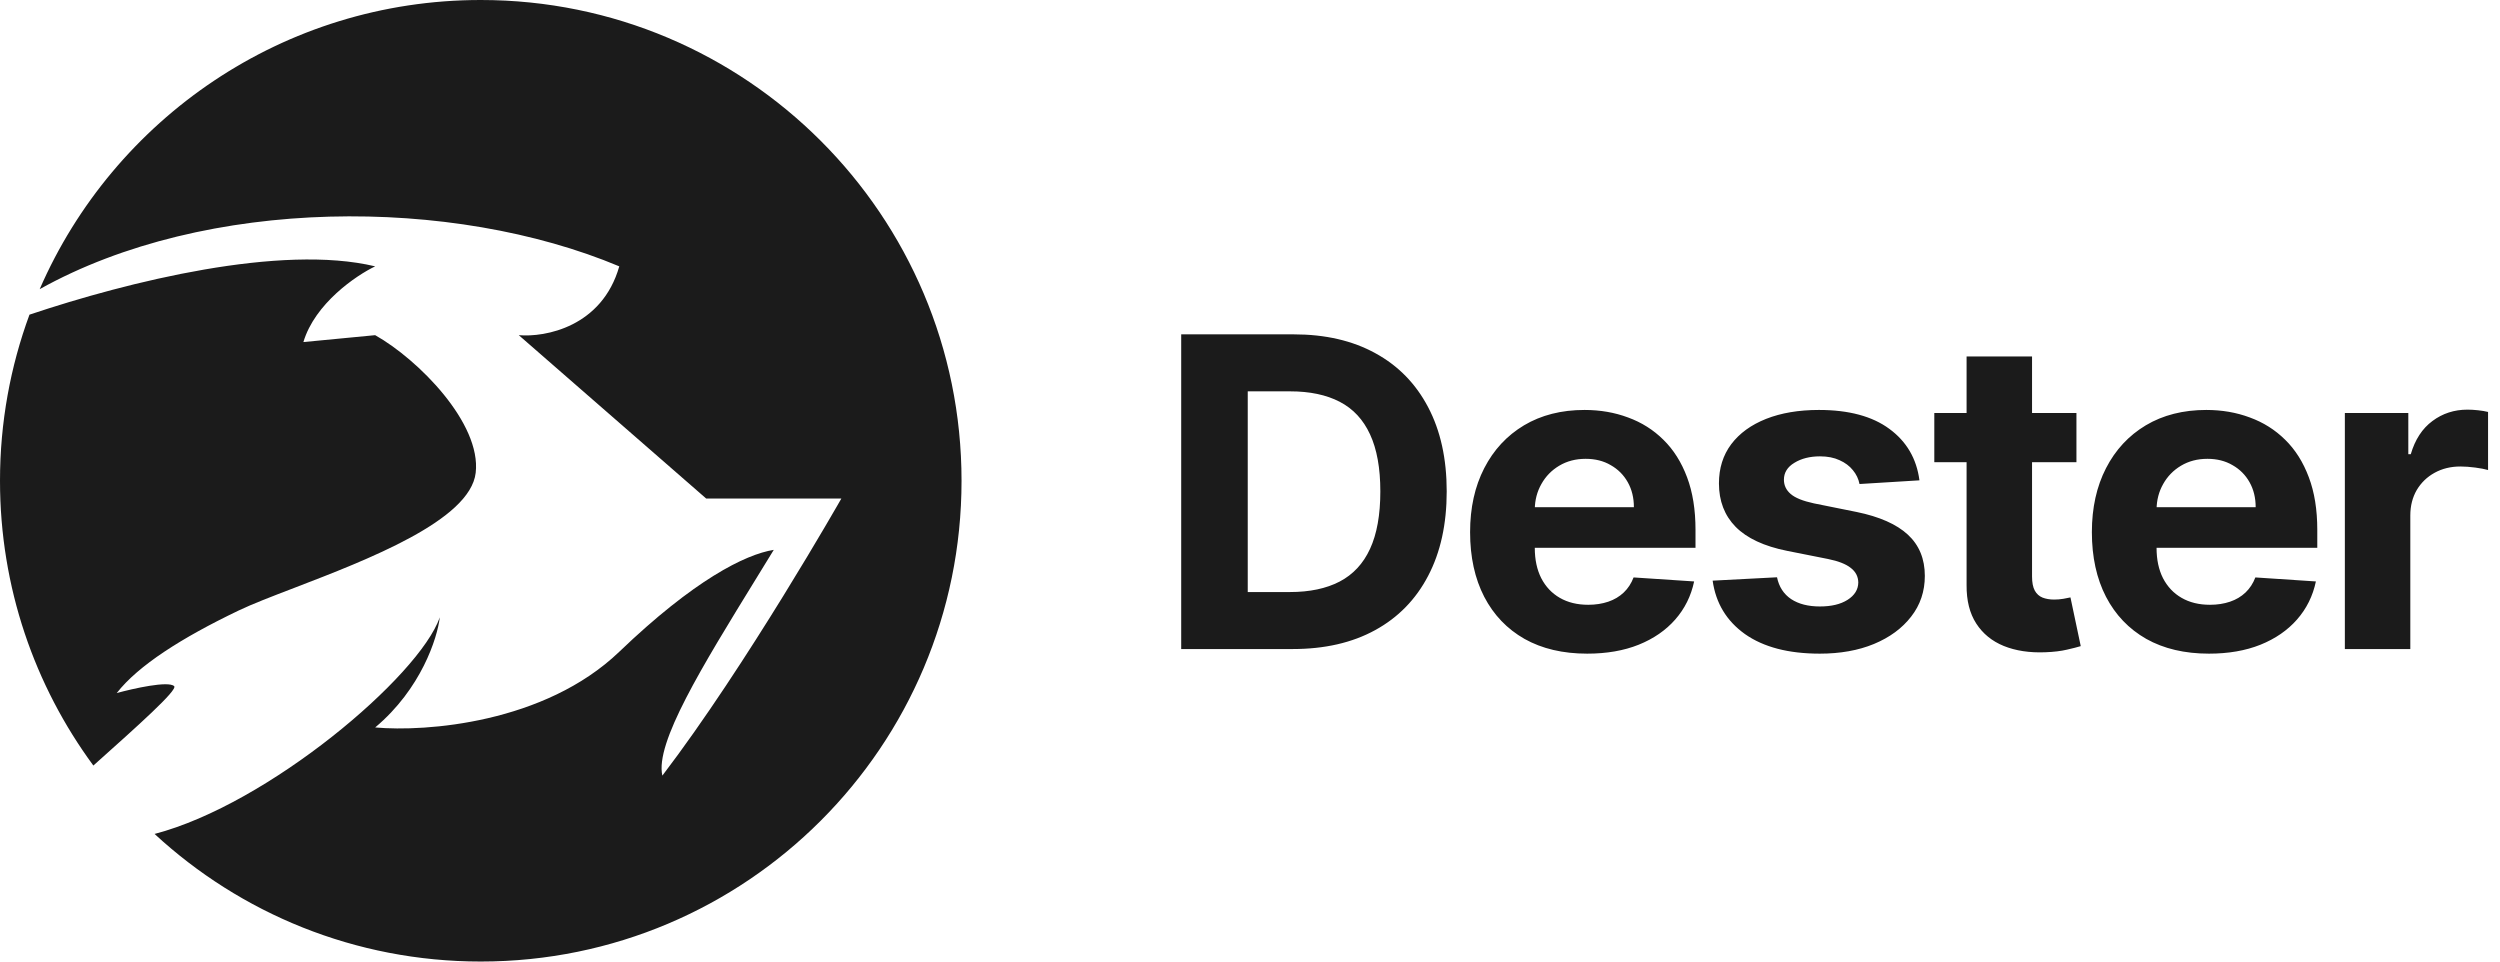
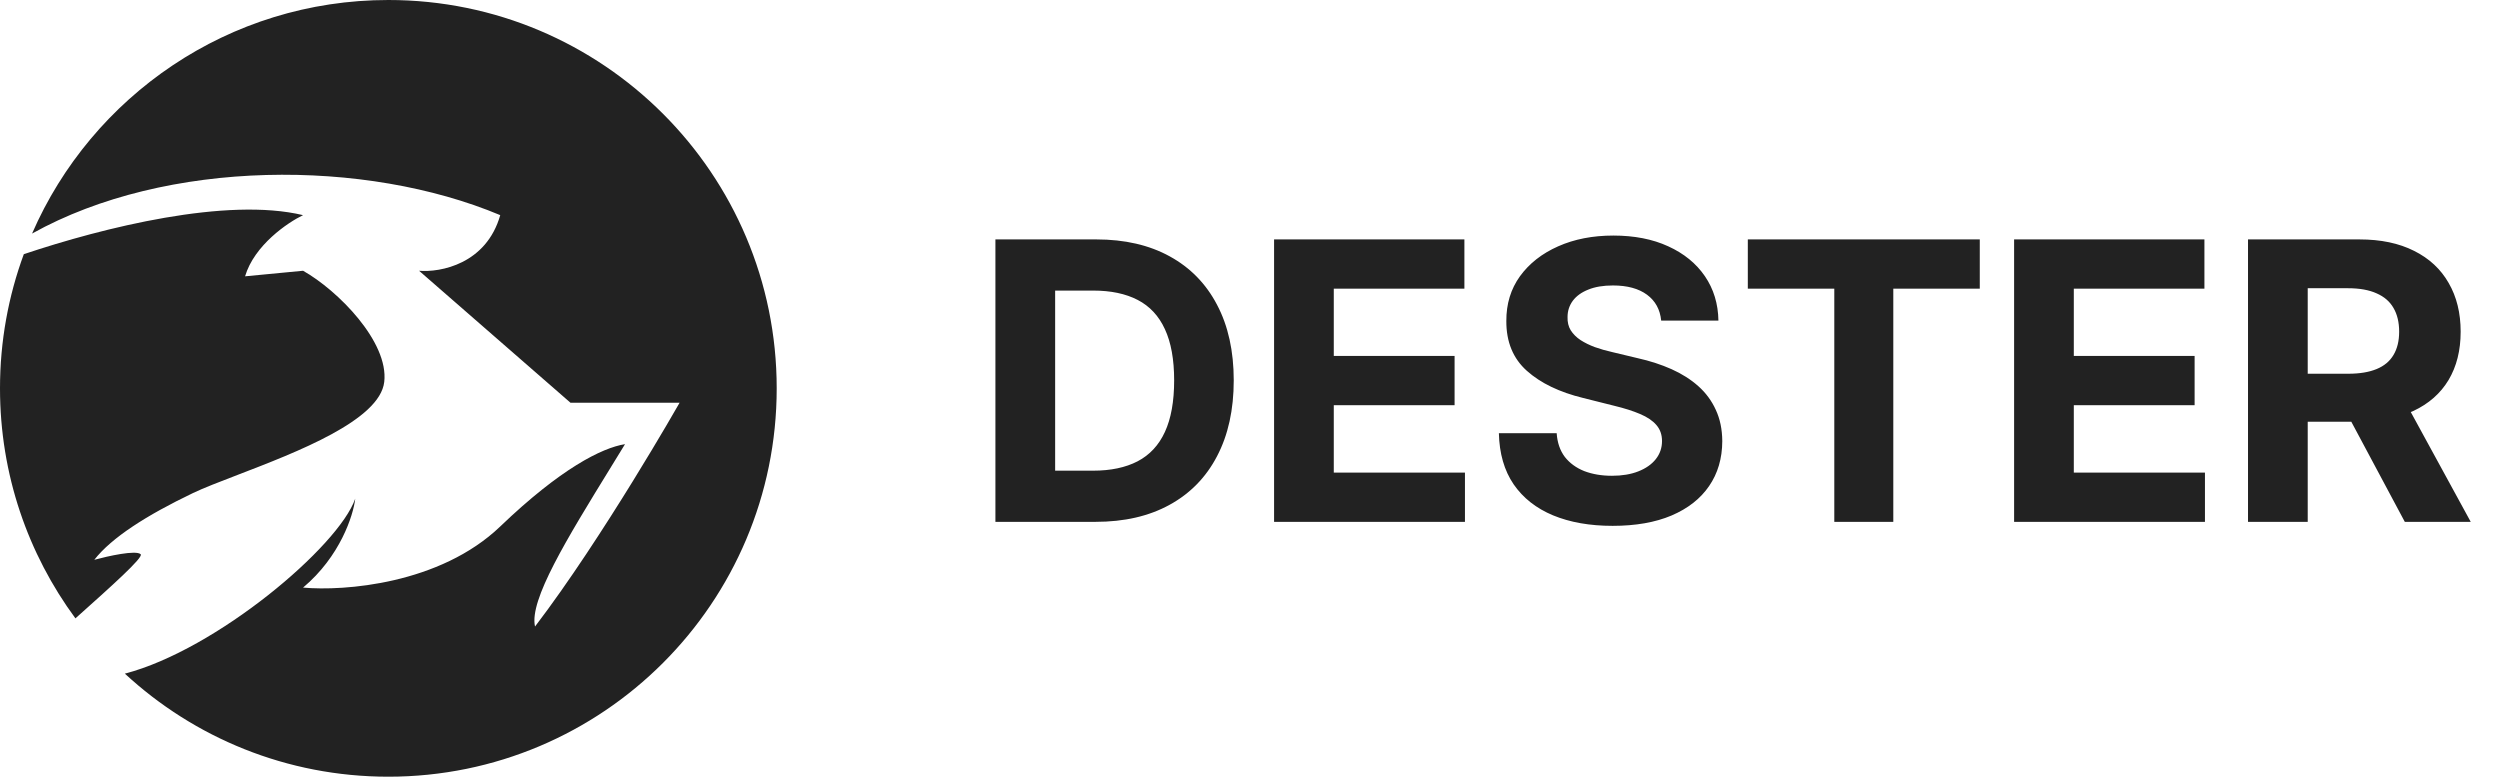
- <svg xmlns="http://www.w3.org/2000/svg" width="104" height="40" viewBox="0 0 104 40" fill="none">
-   <path fill-rule="evenodd" clip-rule="evenodd" d="M20 40C31.046 40 40 31.046 40 20C40 8.954 31.046 0 20 0C11.787 0 4.731 4.95 1.651 12.029C8.588 8.16 18.83 8.17 25.762 11.08C25.045 13.6 22.676 14.039 21.581 13.943L29.378 20.74H35C35 20.74 31.053 27.682 27.554 32.266C27.247 30.909 29.18 27.768 31.48 24.029C31.713 23.649 31.95 23.264 32.189 22.874C30.995 23.065 28.868 24.135 25.762 27.113C22.656 30.09 17.698 30.453 15.607 30.262C17.519 28.659 18.196 26.54 18.295 25.681C17.441 28.138 11.155 33.459 6.43 34.692C9.996 37.987 14.763 40 20 40ZM3.884 31.847C3.887 31.845 3.889 31.843 3.891 31.84C5.74 30.188 7.406 28.699 7.245 28.544C7.006 28.315 5.553 28.64 4.856 28.831C5.752 27.685 7.544 26.54 9.933 25.395C10.49 25.128 11.307 24.814 12.236 24.458C15.291 23.284 19.56 21.645 19.789 19.669C20.028 17.608 17.399 14.953 15.607 13.943L12.621 14.23C13.099 12.626 14.811 11.462 15.607 11.08C11.687 10.14 5.353 11.707 1.226 13.09C0.433 15.243 0 17.571 0 20C0 24.434 1.443 28.531 3.884 31.847Z" fill="#1B1B1B" />
-   <path d="M53.778 27H49.138V13.909H53.817C55.133 13.909 56.267 14.171 57.217 14.695C58.168 15.215 58.898 15.963 59.41 16.939C59.925 17.915 60.183 19.082 60.183 20.442C60.183 21.805 59.925 22.977 59.41 23.957C58.898 24.938 58.163 25.69 57.205 26.214C56.25 26.738 55.108 27 53.778 27ZM51.906 24.629H53.663C54.481 24.629 55.17 24.484 55.728 24.194C56.291 23.9 56.712 23.446 56.994 22.832C57.279 22.215 57.422 21.418 57.422 20.442C57.422 19.474 57.279 18.684 56.994 18.07C56.712 17.457 56.293 17.005 55.734 16.715C55.176 16.425 54.488 16.28 53.67 16.28H51.906V24.629ZM66.027 27.192C65.017 27.192 64.147 26.987 63.419 26.578C62.694 26.165 62.136 25.581 61.744 24.827C61.352 24.068 61.156 23.171 61.156 22.136C61.156 21.126 61.352 20.239 61.744 19.477C62.136 18.714 62.688 18.119 63.4 17.693C64.116 17.267 64.955 17.054 65.918 17.054C66.566 17.054 67.169 17.158 67.727 17.367C68.29 17.572 68.78 17.881 69.197 18.294C69.619 18.707 69.947 19.227 70.182 19.854C70.416 20.476 70.533 21.204 70.533 22.04V22.788H62.243V21.1H67.97C67.97 20.708 67.885 20.361 67.714 20.058C67.544 19.756 67.307 19.519 67.005 19.349C66.707 19.174 66.359 19.087 65.963 19.087C65.549 19.087 65.183 19.183 64.863 19.374C64.548 19.562 64.301 19.815 64.122 20.135C63.943 20.45 63.851 20.802 63.847 21.19V22.794C63.847 23.28 63.937 23.7 64.116 24.053C64.299 24.407 64.557 24.68 64.889 24.871C65.221 25.063 65.616 25.159 66.072 25.159C66.374 25.159 66.651 25.116 66.903 25.031C67.154 24.946 67.369 24.818 67.548 24.648C67.727 24.477 67.863 24.268 67.957 24.021L70.476 24.188C70.348 24.793 70.086 25.321 69.689 25.773C69.297 26.22 68.79 26.57 68.168 26.821C67.55 27.068 66.836 27.192 66.027 27.192ZM79.849 19.982L77.356 20.135C77.314 19.922 77.222 19.73 77.081 19.56C76.941 19.385 76.755 19.246 76.525 19.144C76.299 19.038 76.029 18.984 75.713 18.984C75.292 18.984 74.936 19.074 74.646 19.253C74.356 19.428 74.211 19.662 74.211 19.956C74.211 20.19 74.305 20.389 74.493 20.55C74.68 20.712 75.002 20.842 75.458 20.94L77.235 21.298C78.189 21.494 78.901 21.81 79.37 22.244C79.838 22.679 80.073 23.25 80.073 23.957C80.073 24.601 79.883 25.166 79.504 25.651C79.129 26.137 78.613 26.516 77.957 26.789C77.305 27.058 76.553 27.192 75.701 27.192C74.401 27.192 73.365 26.921 72.594 26.38C71.827 25.834 71.378 25.093 71.246 24.155L73.924 24.015C74.005 24.411 74.201 24.714 74.512 24.923C74.823 25.127 75.221 25.229 75.707 25.229C76.184 25.229 76.568 25.138 76.858 24.954C77.152 24.767 77.301 24.526 77.305 24.232C77.301 23.985 77.197 23.783 76.992 23.625C76.787 23.463 76.472 23.34 76.046 23.254L74.346 22.916C73.387 22.724 72.673 22.391 72.204 21.918C71.74 21.445 71.508 20.842 71.508 20.109C71.508 19.479 71.678 18.935 72.019 18.479C72.364 18.023 72.848 17.672 73.47 17.425C74.096 17.178 74.829 17.054 75.669 17.054C76.909 17.054 77.885 17.316 78.596 17.84C79.312 18.364 79.73 19.078 79.849 19.982ZM86.38 17.182V19.227H80.467V17.182H86.38ZM81.81 14.829H84.533V23.983C84.533 24.234 84.571 24.43 84.648 24.571C84.724 24.707 84.831 24.803 84.967 24.859C85.108 24.914 85.27 24.942 85.453 24.942C85.581 24.942 85.709 24.931 85.837 24.91C85.964 24.884 86.062 24.865 86.131 24.852L86.559 26.879C86.422 26.921 86.231 26.97 85.984 27.026C85.736 27.085 85.436 27.121 85.082 27.134C84.426 27.16 83.851 27.072 83.356 26.872C82.866 26.672 82.485 26.361 82.212 25.939C81.939 25.517 81.805 24.984 81.81 24.341V14.829ZM91.893 27.192C90.883 27.192 90.013 26.987 89.285 26.578C88.56 26.165 88.002 25.581 87.61 24.827C87.218 24.068 87.022 23.171 87.022 22.136C87.022 21.126 87.218 20.239 87.61 19.477C88.002 18.714 88.554 18.119 89.266 17.693C89.981 17.267 90.821 17.054 91.784 17.054C92.432 17.054 93.035 17.158 93.593 17.367C94.155 17.572 94.645 17.881 95.063 18.294C95.485 18.707 95.813 19.227 96.047 19.854C96.282 20.476 96.399 21.204 96.399 22.04V22.788H88.109V21.1H93.836C93.836 20.708 93.751 20.361 93.58 20.058C93.41 19.756 93.173 19.519 92.871 19.349C92.572 19.174 92.225 19.087 91.829 19.087C91.415 19.087 91.049 19.183 90.729 19.374C90.414 19.562 90.167 19.815 89.988 20.135C89.809 20.45 89.717 20.802 89.713 21.19V22.794C89.713 23.28 89.802 23.7 89.981 24.053C90.165 24.407 90.422 24.68 90.755 24.871C91.087 25.063 91.481 25.159 91.937 25.159C92.24 25.159 92.517 25.116 92.768 25.031C93.02 24.946 93.235 24.818 93.414 24.648C93.593 24.477 93.729 24.268 93.823 24.021L96.341 24.188C96.214 24.793 95.952 25.321 95.555 25.773C95.163 26.22 94.656 26.57 94.034 26.821C93.416 27.068 92.702 27.192 91.893 27.192ZM97.546 27V17.182H100.186V18.895H100.288C100.467 18.285 100.768 17.825 101.189 17.514C101.611 17.199 102.097 17.041 102.647 17.041C102.783 17.041 102.93 17.05 103.088 17.067C103.246 17.084 103.384 17.107 103.503 17.137V19.553C103.376 19.515 103.199 19.481 102.973 19.451C102.747 19.421 102.54 19.406 102.353 19.406C101.952 19.406 101.594 19.494 101.279 19.668C100.968 19.839 100.721 20.077 100.537 20.384C100.359 20.691 100.269 21.045 100.269 21.445V27H97.546Z" fill="#1B1B1B" />
+ <svg xmlns="http://www.w3.org/2000/svg" width="103" height="32" viewBox="0 0 103 32" fill="none">
+   <path fill-rule="evenodd" clip-rule="evenodd" d="M16 32C24.837 32 32 24.837 32 16C32 7.163 24.837 0 16 0C9.43 0 3.785 3.96 1.321 9.623C6.87 6.528 15.064 6.536 20.61 8.864C20.036 10.88 18.14 11.231 17.265 11.155L23.503 16.592H28C28 16.592 24.842 22.146 22.043 25.813C21.798 24.727 23.344 22.214 25.184 19.223C25.371 18.92 25.56 18.611 25.751 18.299C24.796 18.452 23.094 19.308 20.61 21.69C18.125 24.072 14.158 24.362 12.486 24.209C14.015 22.927 14.557 21.232 14.636 20.545C13.953 22.511 8.924 26.767 5.144 27.754C7.996 30.39 11.81 32 16 32ZM3.108 25.477C3.109 25.476 3.111 25.474 3.113 25.472C4.592 24.15 5.925 22.959 5.796 22.835C5.605 22.652 4.442 22.912 3.885 23.064C4.601 22.148 6.035 21.232 7.946 20.316C8.392 20.102 9.046 19.852 9.789 19.566C12.233 18.627 15.648 17.316 15.831 15.735C16.022 14.086 13.919 11.963 12.486 11.155L10.097 11.384C10.479 10.101 11.849 9.17 12.486 8.864C9.349 8.112 4.282 9.365 0.981 10.472C0.346 12.195 0 14.057 0 16C0 19.547 1.154 22.825 3.108 25.477Z" fill="#222222" />
+   <path d="M45.136 21.5H41.011V9.864H45.17C46.341 9.864 47.349 10.097 48.193 10.562C49.038 11.025 49.688 11.689 50.142 12.557C50.6 13.424 50.83 14.462 50.83 15.671C50.83 16.883 50.6 17.924 50.142 18.796C49.688 19.667 49.034 20.335 48.182 20.801C47.333 21.267 46.318 21.5 45.136 21.5ZM43.472 19.392H45.034C45.761 19.392 46.373 19.263 46.869 19.006C47.369 18.744 47.744 18.341 47.994 17.796C48.248 17.246 48.375 16.538 48.375 15.671C48.375 14.811 48.248 14.108 47.994 13.562C47.744 13.017 47.371 12.616 46.875 12.358C46.379 12.1 45.767 11.972 45.04 11.972H43.472V19.392ZM52.492 21.5V9.864H60.333V11.892H54.952V14.665H59.929V16.693H54.952V19.472H60.356V21.5H52.492ZM68.441 13.21C68.396 12.752 68.201 12.396 67.856 12.142C67.511 11.888 67.044 11.761 66.453 11.761C66.051 11.761 65.712 11.818 65.436 11.932C65.159 12.042 64.947 12.195 64.799 12.392C64.655 12.589 64.583 12.812 64.583 13.062C64.576 13.271 64.619 13.453 64.714 13.608C64.813 13.763 64.947 13.898 65.118 14.011C65.288 14.121 65.485 14.218 65.708 14.301C65.932 14.381 66.171 14.449 66.424 14.506L67.47 14.756C67.977 14.869 68.443 15.021 68.868 15.21C69.292 15.4 69.659 15.633 69.97 15.909C70.28 16.186 70.521 16.511 70.691 16.886C70.866 17.261 70.955 17.691 70.958 18.176C70.955 18.888 70.773 19.506 70.413 20.028C70.057 20.547 69.542 20.951 68.868 21.239C68.197 21.523 67.388 21.665 66.441 21.665C65.502 21.665 64.684 21.521 63.987 21.233C63.294 20.945 62.752 20.519 62.362 19.954C61.975 19.386 61.773 18.684 61.754 17.847H64.135C64.161 18.237 64.273 18.562 64.47 18.824C64.671 19.081 64.938 19.276 65.271 19.409C65.608 19.538 65.989 19.602 66.413 19.602C66.83 19.602 67.191 19.542 67.498 19.421C67.809 19.299 68.049 19.131 68.22 18.915C68.39 18.699 68.475 18.451 68.475 18.171C68.475 17.909 68.398 17.689 68.243 17.511C68.091 17.333 67.868 17.182 67.572 17.057C67.28 16.932 66.922 16.818 66.498 16.716L65.231 16.398C64.25 16.159 63.475 15.786 62.907 15.278C62.339 14.771 62.057 14.087 62.061 13.227C62.057 12.523 62.244 11.907 62.623 11.381C63.006 10.854 63.53 10.443 64.197 10.148C64.864 9.852 65.621 9.705 66.47 9.705C67.333 9.705 68.087 9.852 68.731 10.148C69.379 10.443 69.883 10.854 70.243 11.381C70.602 11.907 70.788 12.517 70.799 13.21H68.441ZM72.01 11.892V9.864H81.567V11.892H78.004V21.5H75.573V11.892H72.01ZM82.981 21.5V9.864H90.822V11.892H85.441V14.665H90.418V16.693H85.441V19.472H90.844V21.5H82.981ZM92.618 21.5V9.864H97.209C98.087 9.864 98.837 10.021 99.459 10.335C100.084 10.646 100.559 11.087 100.885 11.659C101.214 12.227 101.379 12.896 101.379 13.665C101.379 14.438 101.212 15.102 100.879 15.659C100.546 16.212 100.063 16.636 99.43 16.932C98.801 17.227 98.04 17.375 97.146 17.375H94.072V15.398H96.748C97.218 15.398 97.608 15.333 97.919 15.204C98.229 15.076 98.46 14.883 98.612 14.625C98.767 14.367 98.845 14.047 98.845 13.665C98.845 13.278 98.767 12.953 98.612 12.688C98.46 12.422 98.228 12.222 97.913 12.085C97.603 11.945 97.21 11.875 96.737 11.875H95.078V21.5H92.618ZM98.902 16.204L101.794 21.5H99.078L96.248 16.204H98.902Z" fill="#222222" />
</svg>
